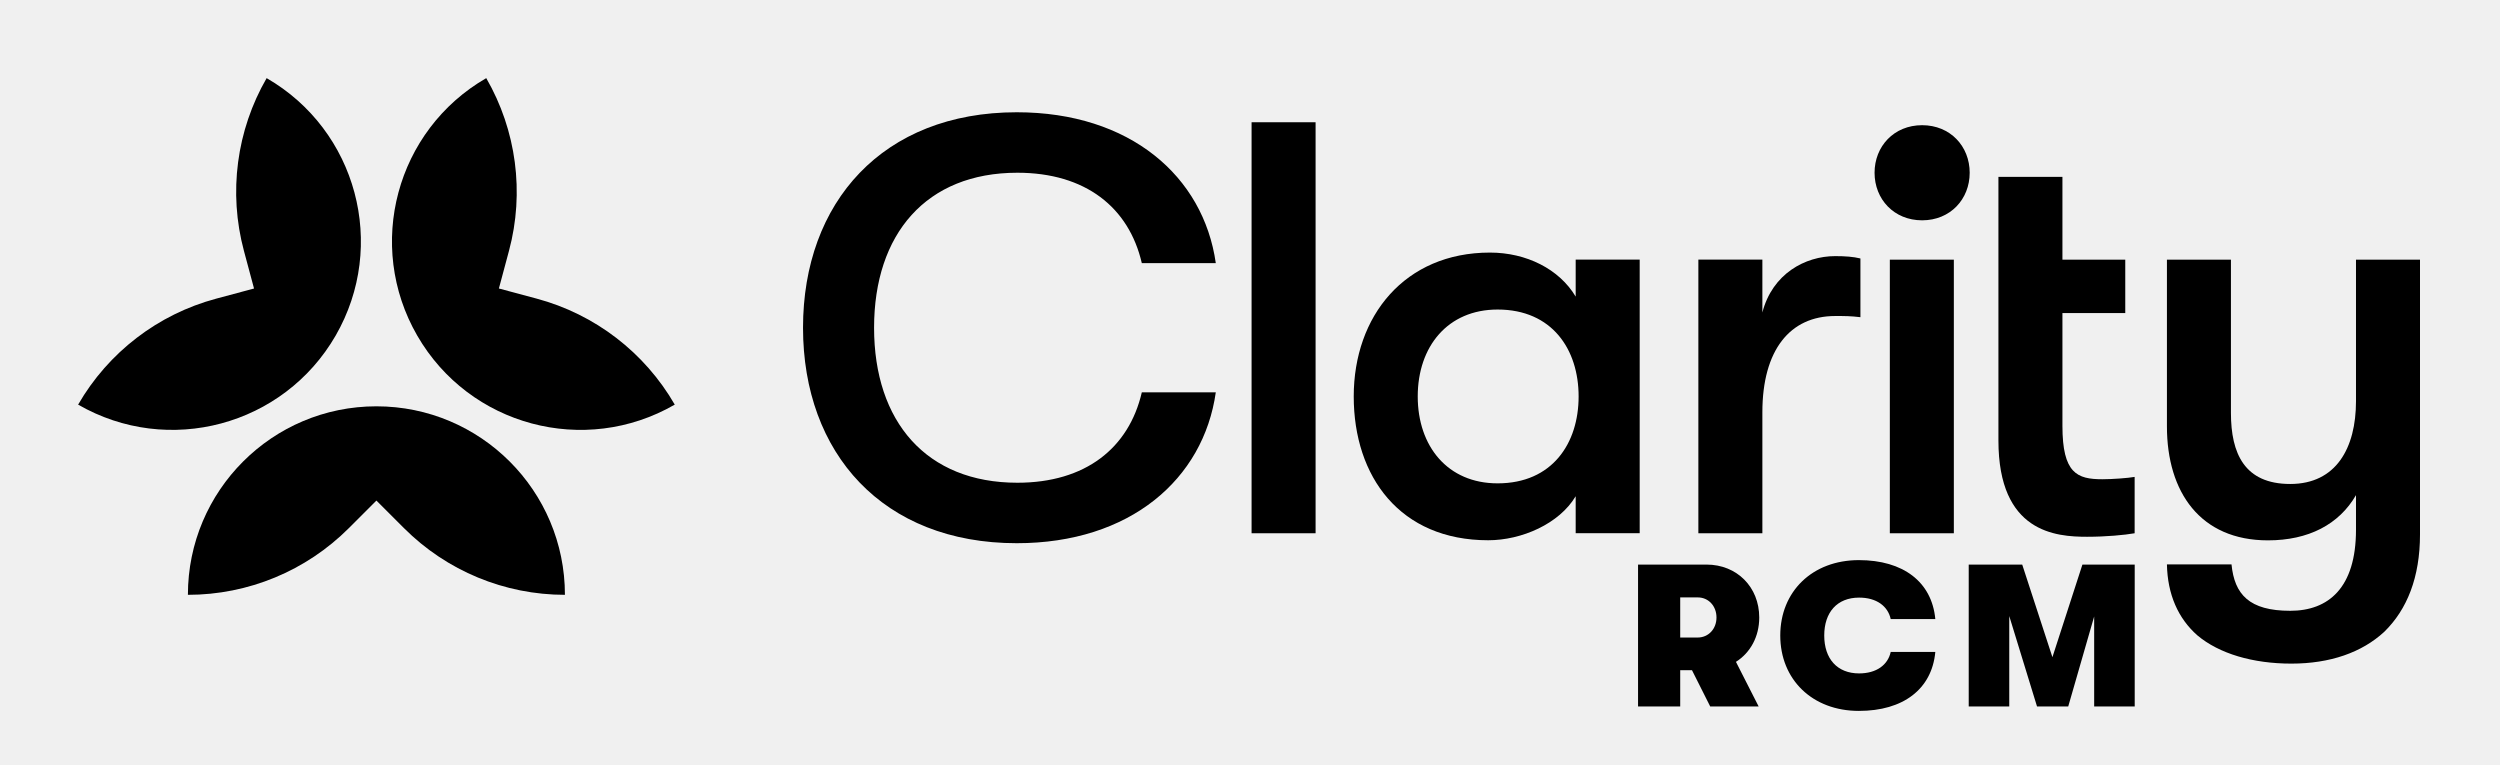
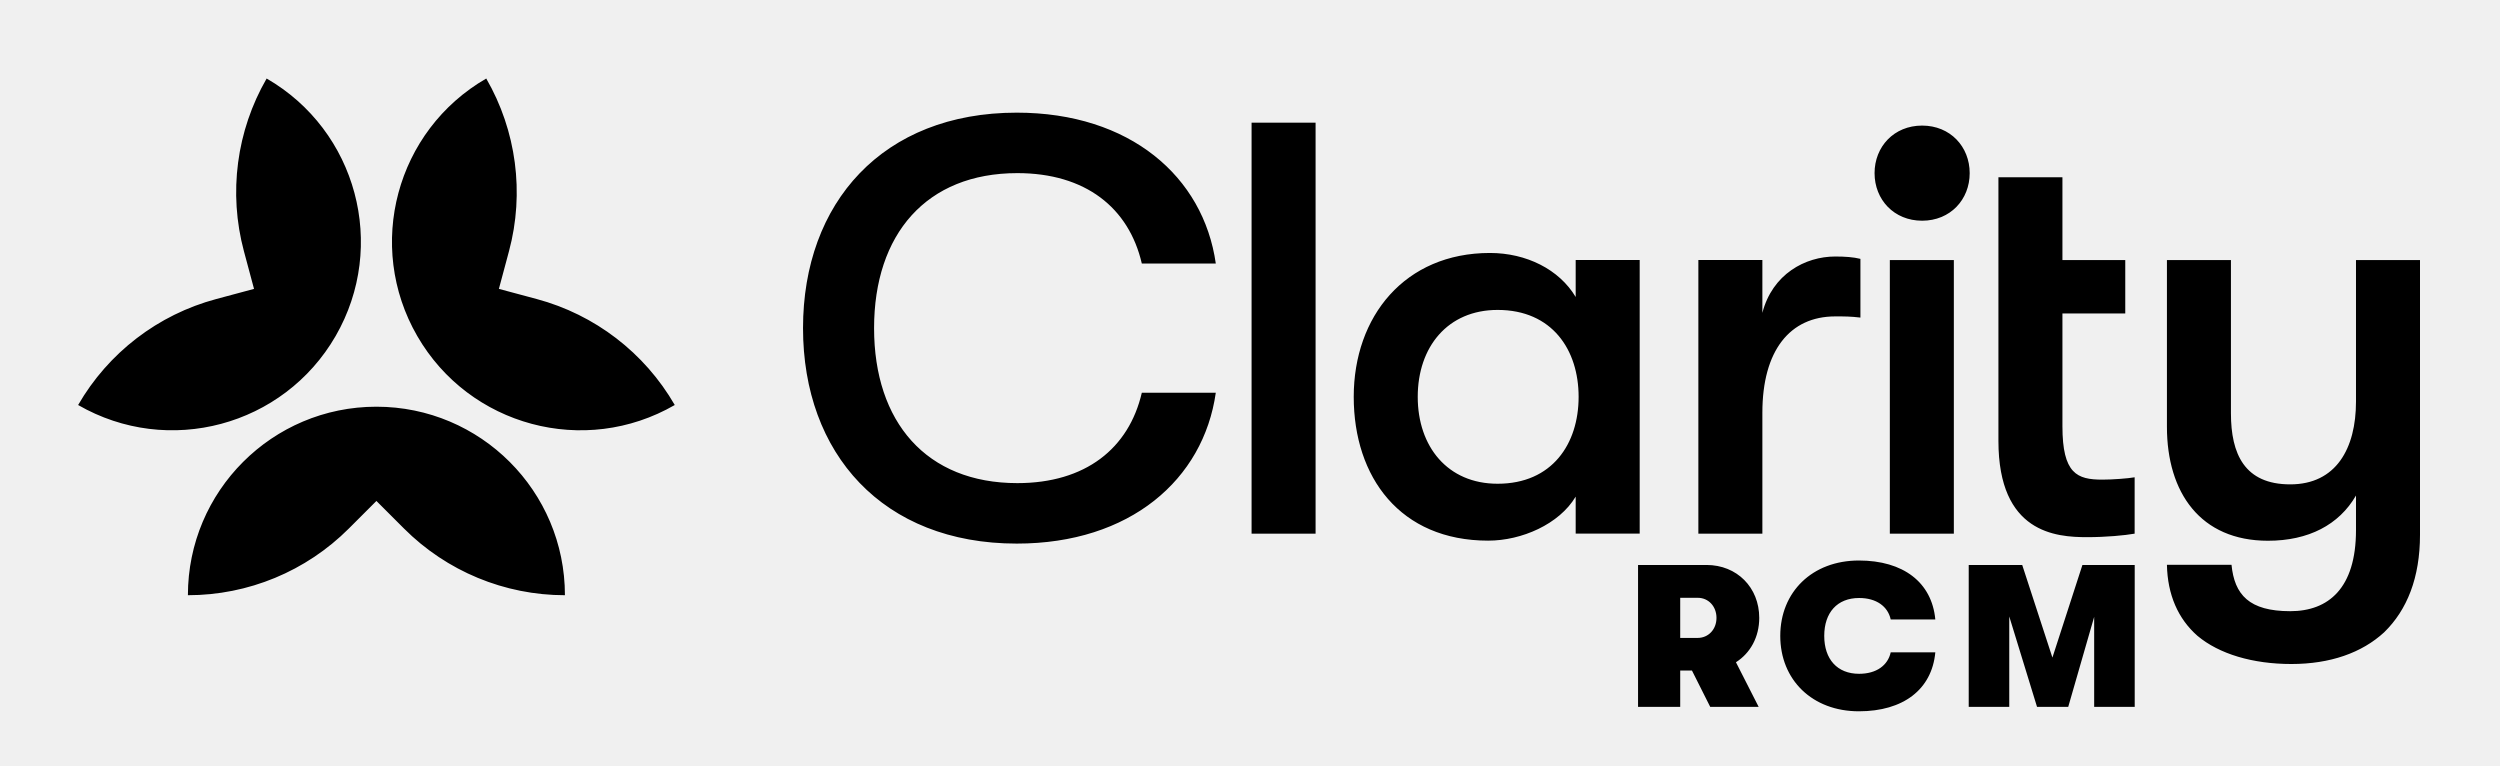
- <svg xmlns="http://www.w3.org/2000/svg" width="3200" height="979" viewBox="0 0 3200 979" fill="none">
-   <g clip-path="url(#clip0_2858_1276)">
-     <path d="M1027.87 419.53C1027.87 258.699 1130.08 143.696 1301.44 143.696C1446.48 143.696 1540.44 225.627 1556.22 336.834H1461.53C1445.01 265.428 1389.39 221.098 1302.2 221.098C1185.7 221.098 1118.82 299.265 1118.82 419.499C1118.82 539.732 1185.7 617.899 1302.2 617.899C1389.39 617.899 1444.98 573.569 1461.53 502.163H1556.22C1540.44 613.402 1446.48 695.301 1301.44 695.301C1130.08 695.301 1027.87 580.298 1027.87 419.467V419.53Z" fill="black" />
-     <path d="M1602.02 156.479H1683.95V682.57H1602.02V156.479Z" fill="black" />
-     <path d="M1732.77 507.445C1732.77 404.498 1798.15 323.3 1907.13 323.3C1953.72 323.3 1995.82 344.349 2016.87 379.654V332.294H2098.8V682.533H2016.87V635.173C1995.82 670.509 1947.73 691.526 1904.89 691.526C1792.16 691.526 1732.77 610.361 1732.77 507.381V507.445ZM2020.63 507.445C2020.63 447.329 1986.82 396.206 1916.92 396.206C1853.04 396.206 1814.7 443.565 1814.7 507.445C1814.7 571.325 1853.04 618.685 1916.92 618.685C1986.82 618.685 2020.63 567.594 2020.63 507.445Z" fill="black" />
-     <path d="M2173.91 332.33H2255.84V399.973C2268.63 350.381 2310.69 327.833 2349.03 327.833C2361.82 327.833 2372.34 328.598 2381.34 330.831V406C2368.55 404.501 2361.79 404.501 2349.03 404.501C2291.14 404.501 2255.84 448.098 2255.84 527.764V682.6H2173.91V332.362V332.33Z" fill="black" />
-     <path d="M2399.44 221.127C2399.44 187.322 2424.25 160.245 2460.32 160.245C2496.39 160.245 2521.2 187.29 2521.2 221.127C2521.2 254.965 2496.39 282.009 2460.32 282.009C2424.25 282.009 2399.44 254.965 2399.44 221.127ZM2418.99 332.367H2500.92V682.605H2418.99V332.367Z" fill="black" />
-     <path d="M2557.98 226.389H2639.91V332.367H2720.34V400.743H2639.91V545.055C2639.91 605.937 2658.7 613.432 2691 613.432C2703.79 613.432 2724.08 611.933 2732.34 610.434V682.574C2719.55 684.838 2695.5 687.07 2671.45 687.07C2631.62 687.07 2557.98 681.808 2557.98 563.807V226.389Z" fill="black" />
-     <path d="M3097.6 332.331V684.069C3097.6 738.923 3081.08 780.255 3051.74 808.831C3023.17 835.142 2982.6 849.429 2933.01 849.429C2883.41 849.429 2840.55 836.641 2812.74 813.359C2787.93 791.577 2774.41 760.738 2773.67 722.435H2856.34C2860.1 760.769 2878.89 781.818 2931.51 781.818C2980.37 781.818 3015.67 752.509 3015.67 678.105V633.775C2993.89 671.344 2954.79 691.659 2902.93 691.659C2816.5 691.659 2773.67 630.044 2773.67 545.849V332.395H2855.6V528.563C2855.6 580.42 2872.89 619.488 2931.51 619.488C2990.13 619.488 3015.67 573.627 3015.67 513.51V332.395H3097.6V332.331Z" fill="black" />
-     <path d="M2222.01 847.169L2251.06 904.256H2189.06L2165.72 857.821H2150.67V904.256H2096.7V722.662H2184.38C2223.28 722.662 2251.83 751.461 2251.83 790.369C2251.83 815.022 2240.41 835.497 2222.01 847.169ZM2150.67 816.042H2172.99C2186.74 816.042 2197.1 805.135 2197.1 790.369C2197.1 775.603 2186.74 764.696 2173.25 764.696H2150.67V816.074V816.042Z" fill="black" />
-     <path d="M2278.74 813.455C2278.74 757.165 2319.72 716.949 2379.39 716.949C2435.94 716.949 2472.77 744.695 2477.21 792.438H2420.12C2416.48 775.822 2401.97 764.947 2379.65 764.947C2351.62 764.947 2335.03 783.635 2335.03 813.455C2335.03 843.274 2351.65 861.962 2379.65 861.962C2401.97 861.962 2416.48 851.055 2420.12 834.471H2477.21C2472.81 882.214 2435.97 909.96 2379.39 909.96C2319.72 909.96 2278.74 869.744 2278.74 813.455Z" fill="black" />
-     <path d="M2519.96 722.662H2588.44L2627.09 841.205L2665.49 722.662H2732.43V904.256H2680.54V789.062L2647.34 904.256H2607.38L2571.85 788.551V904.256H2519.96V722.662Z" fill="black" />
-     <path d="M481.812 640.726L517.148 676.062C571.78 730.694 645.865 761.374 723.107 761.374C723.107 628.129 615.089 520.078 481.812 520.078C348.535 520.078 240.517 628.097 240.517 761.374C317.759 761.374 391.844 730.694 446.476 676.062L481.812 640.726Z" fill="black" />
-     <path d="M325.126 369.297L276.842 382.245C202.246 402.209 138.621 451.036 100 517.914C215.417 584.536 362.982 544.99 429.605 429.605C496.227 314.187 456.681 166.623 341.295 100C302.674 166.91 292.214 246.385 312.21 321.012L325.158 369.297H325.126Z" fill="black" />
-     <path d="M638.563 369.294L651.511 321.01C671.508 246.382 661.015 166.907 622.394 99.998C506.977 166.62 467.462 314.185 534.085 429.602C600.707 545.02 748.272 584.534 863.689 517.911C825.068 451.002 761.443 402.207 686.848 382.211L638.563 369.262V369.294Z" fill="black" />
+ <svg xmlns="http://www.w3.org/2000/svg" width="320" height="98" fill="none" viewBox="0 0 3200 979">
+   <g fill="#000" clip-path="url(#a)">
+     <path d="M1027.87 419.53c0-160.831 102.21-275.834 273.57-275.834 145.04 0 239 81.931 254.78 193.138h-94.69c-16.52-71.406-72.14-115.736-159.33-115.736-116.5 0-183.38 78.167-183.38 198.401 0 120.233 66.88 198.4 183.38 198.4 87.19 0 142.78-44.33 159.33-115.736h94.69c-15.78 111.239-109.74 193.138-254.78 193.138-171.36 0-273.57-115.003-273.57-275.834zM1602.02 156.479h81.93V682.57h-81.93zM1732.77 507.445c0-102.947 65.38-184.145 174.36-184.145 46.59 0 88.69 21.049 109.74 56.354v-47.36h81.93v350.239h-81.93v-47.36c-21.05 35.336-69.14 56.353-111.98 56.353-112.73 0-172.12-81.165-172.12-184.145zm287.86 0c0-60.116-33.81-111.239-103.71-111.239-63.88 0-102.22 47.359-102.22 111.239s38.34 111.24 102.22 111.24c69.9 0 103.71-51.091 103.71-111.24M2173.91 332.33h81.93v67.643c12.79-49.592 54.85-72.14 93.19-72.14 12.79 0 23.31.765 32.31 2.998V406c-12.79-1.499-19.55-1.499-32.31-1.499-57.89 0-93.19 43.597-93.19 123.263V682.6h-81.93V332.33M2399.44 221.127c0-33.805 24.81-60.882 60.88-60.882s60.88 27.045 60.88 60.882c0 33.838-24.81 60.882-60.88 60.882s-60.88-27.044-60.88-60.882m19.55 111.24h81.93v350.238h-81.93zM2557.98 226.389h81.93v105.978h80.43v68.376h-80.43v144.312c0 60.882 18.79 68.377 51.09 68.377 12.79 0 33.08-1.499 41.34-2.998v72.14c-12.79 2.264-36.84 4.496-60.89 4.496-39.83 0-113.47-5.262-113.47-123.263zM3097.6 332.331v351.738c0 54.854-16.52 96.186-45.86 124.762-28.57 26.311-69.14 40.598-118.73 40.598-49.6 0-92.46-12.788-120.27-36.07-24.81-21.782-38.33-52.621-39.07-90.924h82.67c3.76 38.334 22.55 59.383 75.17 59.383 48.86 0 84.16-29.309 84.16-103.713v-44.33c-21.78 37.569-60.88 57.884-112.74 57.884-86.43 0-129.26-61.615-129.26-145.81V332.395h81.93v196.168c0 51.857 17.29 90.925 75.91 90.925s84.16-45.861 84.16-105.978V332.395h81.93zM2222.01 847.169l29.05 57.087h-62l-23.34-46.435h-15.05v46.435h-53.97V722.662h87.68c38.9 0 67.45 28.799 67.45 67.707 0 24.653-11.42 45.128-29.82 56.8m-71.34-31.127h22.32c13.75 0 24.11-10.907 24.11-25.673s-10.36-25.673-23.85-25.673h-22.58v51.378zM2278.74 813.455c0-56.29 40.98-96.506 100.65-96.506 56.55 0 93.38 27.746 97.82 75.489h-57.09c-3.64-16.616-18.15-27.491-40.47-27.491-28.03 0-44.62 18.688-44.62 48.508 0 29.819 16.62 48.507 44.62 48.507 22.32 0 36.83-10.907 40.47-27.491h57.09c-4.4 47.743-41.24 75.489-97.82 75.489-59.67 0-100.65-40.216-100.65-96.505M2519.96 722.662h68.48l38.65 118.543 38.4-118.543h66.94v181.594h-51.89V789.062l-33.2 115.194h-39.96l-35.53-115.705v115.705h-51.89zM481.812 640.726l35.336 35.336a291.26 291.26 0 0 0 205.959 85.312c0-133.245-108.018-241.296-241.295-241.296S240.517 628.097 240.517 761.374a291.26 291.26 0 0 0 205.959-85.312zM325.126 369.297l-48.284 12.948C202.246 402.209 138.621 451.036 100 517.914c115.417 66.622 262.982 27.076 329.605-88.309 66.622-115.418 27.076-262.982-88.31-329.605a291.25 291.25 0 0 0-29.085 221.012l12.948 48.285zM638.563 369.294l12.948-48.284c19.997-74.628 9.504-154.103-29.117-221.012-115.417 66.622-154.932 214.187-88.309 329.604 66.622 115.418 214.187 154.932 329.604 88.309-38.621-66.909-102.246-115.704-176.841-135.7l-48.285-12.949z" />
  </g>
  <defs>
-     <clipPath id="clip0_2858_1276">
-       <rect width="2997.63" height="809.963" fill="white" transform="translate(100 100)" />
+     <clipPath id="a">
+       <path fill="#fff" d="M100 100h2997.63v809.963H100z" />
    </clipPath>
  </defs>
</svg>
